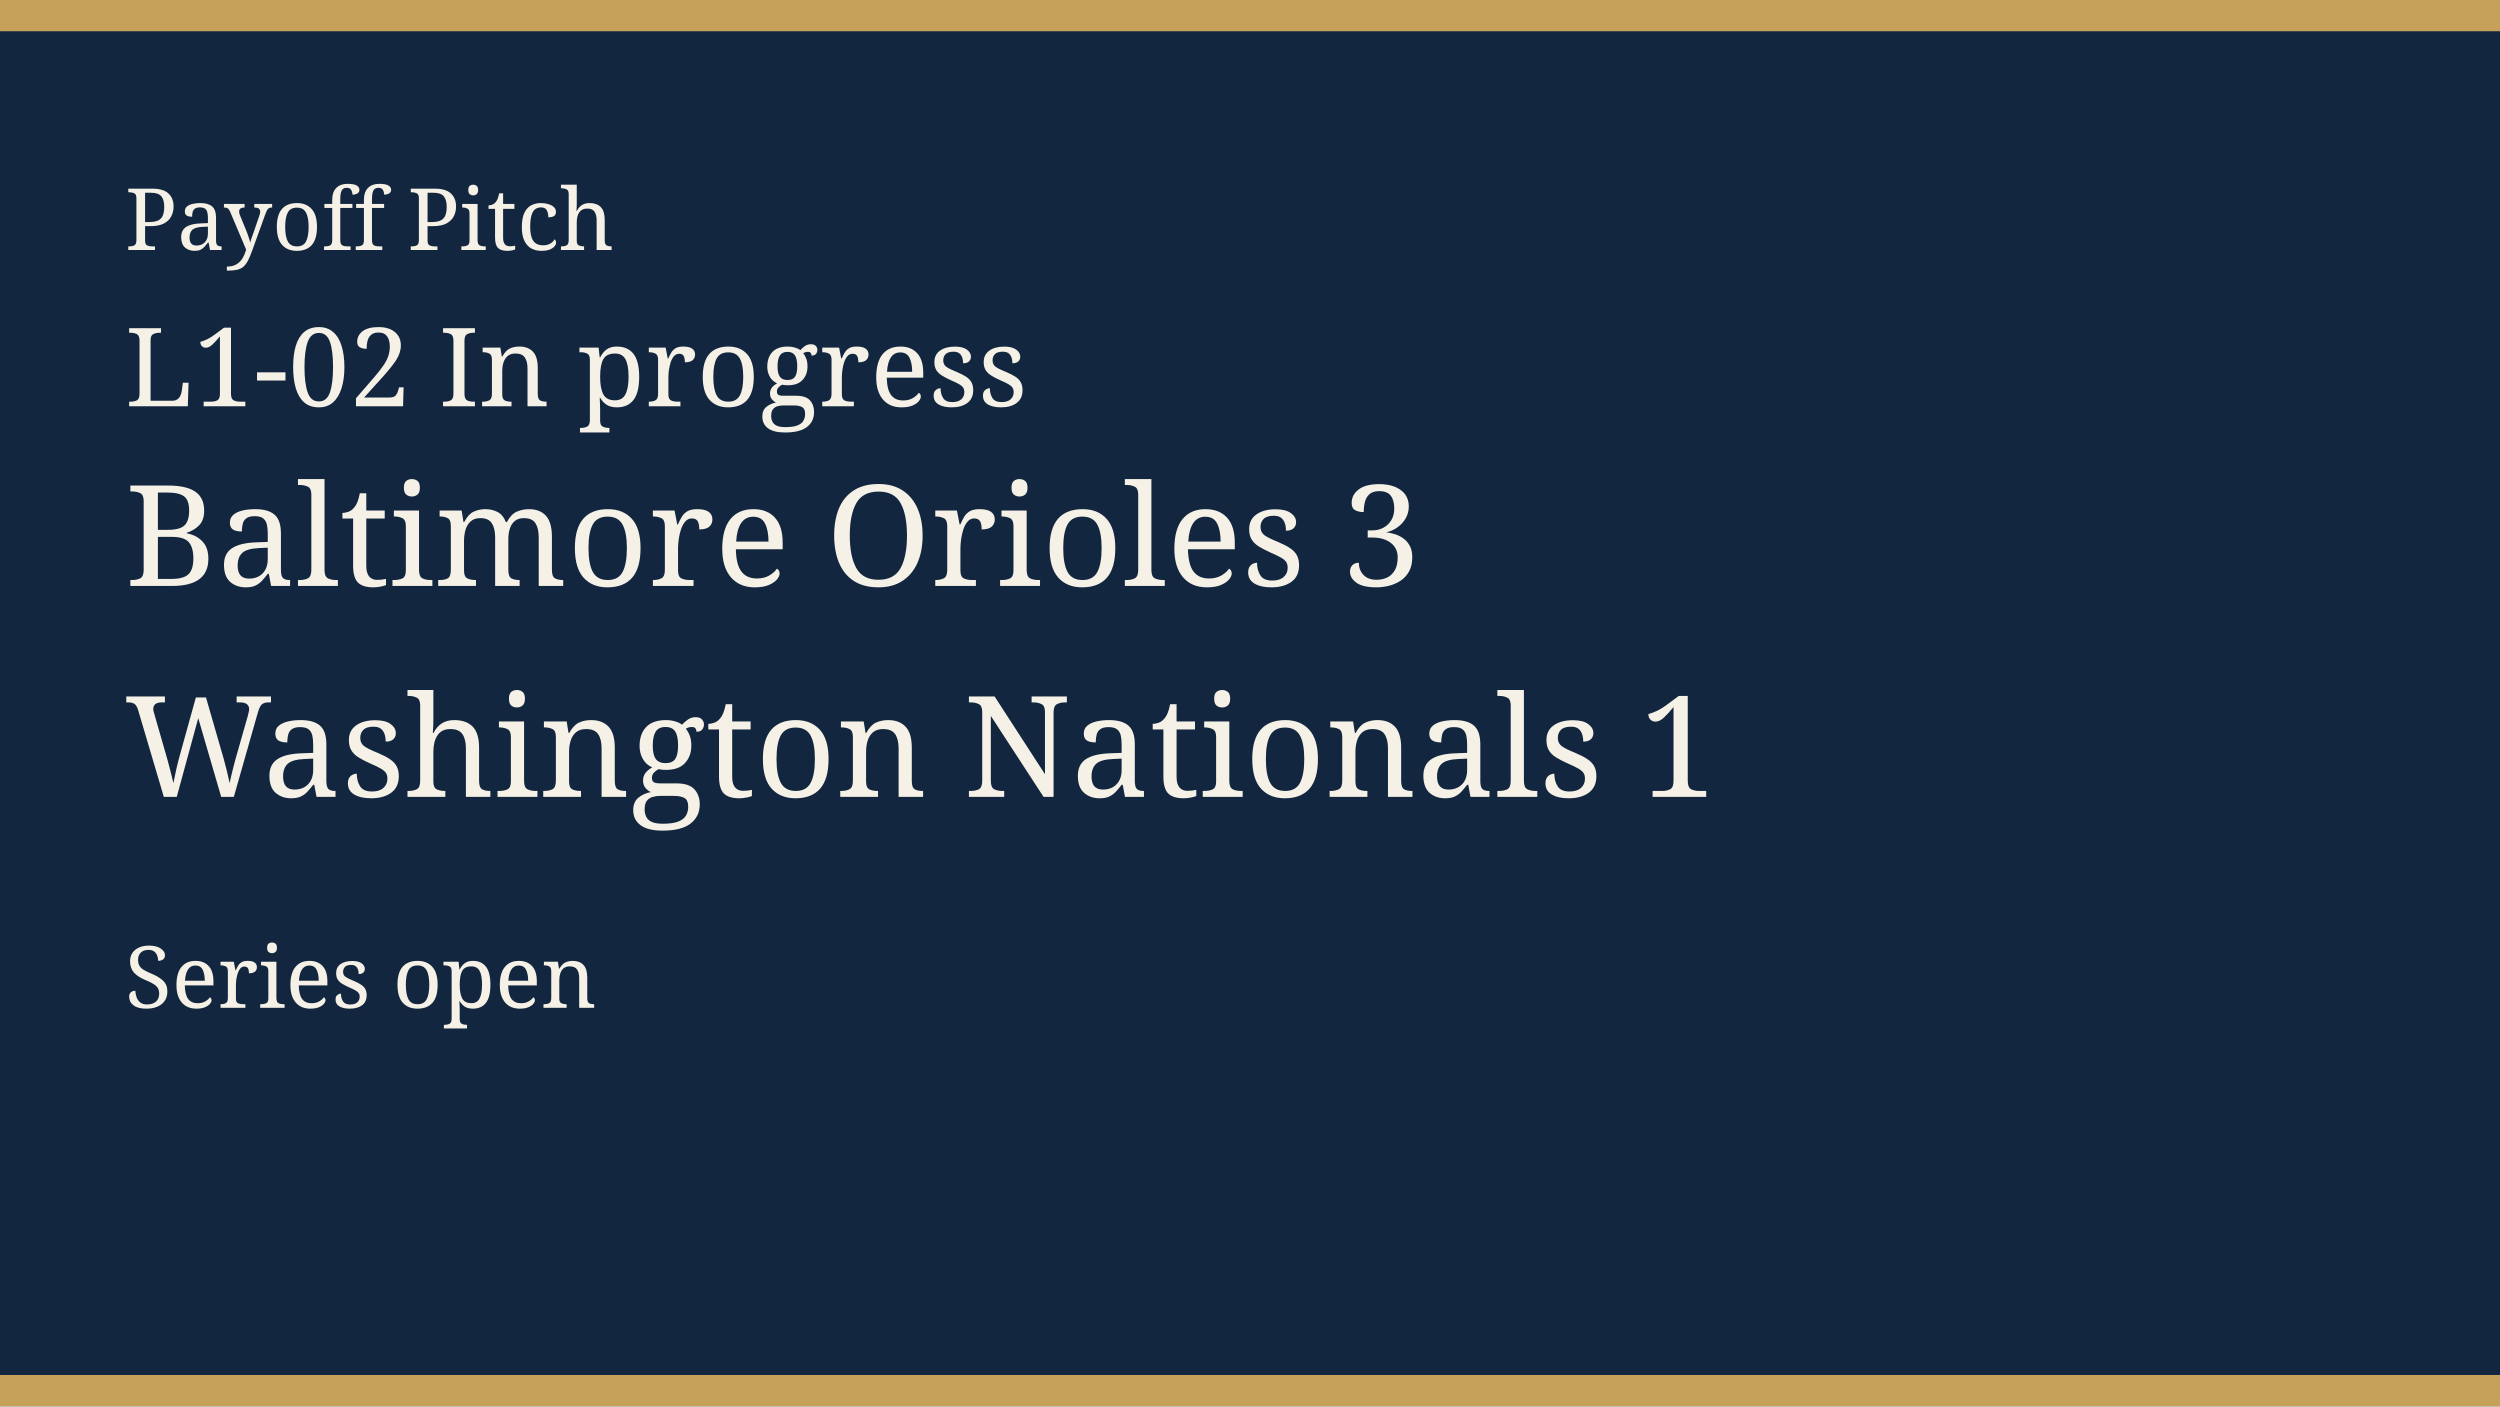
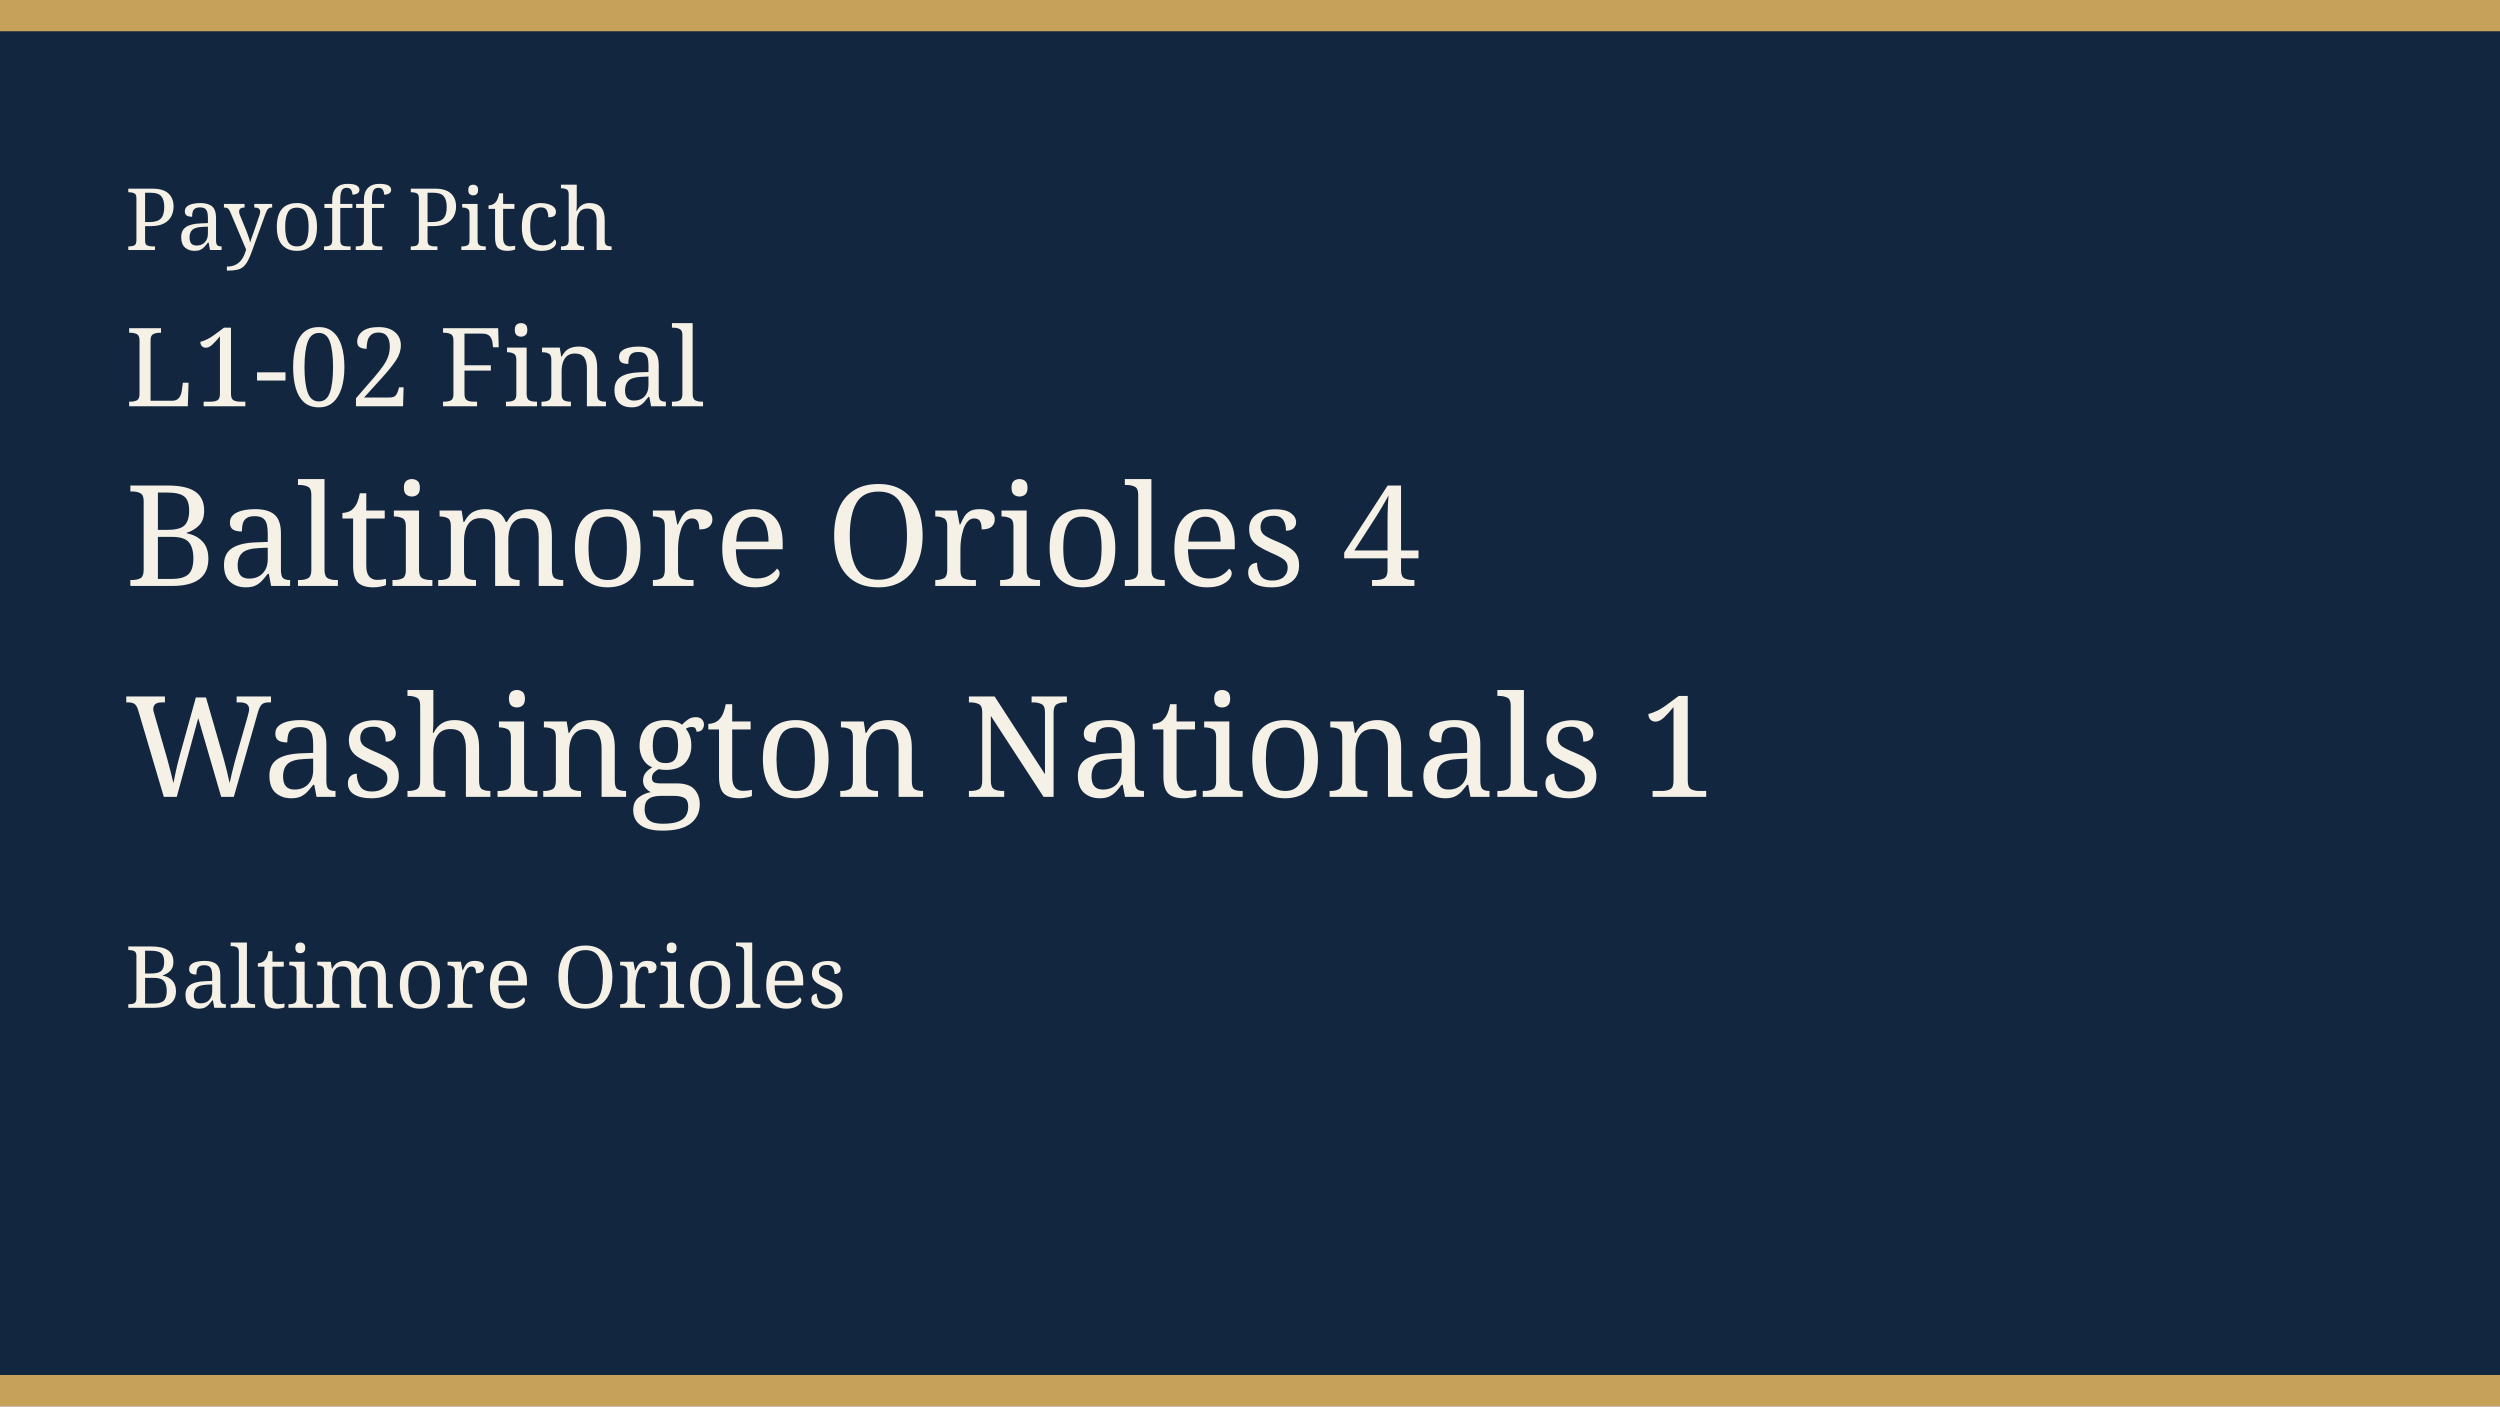
<svg xmlns="http://www.w3.org/2000/svg" width="640" height="360" viewBox="0 0 640 360" role="img">
  <rect width="640" height="360" fill="#12263f" />
  <rect width="640" height="8" fill="#c6a15a" />
  <rect y="352" width="640" height="8" fill="#c6a15a" />
  <text x="32" y="64" fill="#f6f1e6" font-family="Georgia, serif" font-size="22">Payoff Pitch</text>
-   <text x="32" y="104" fill="#f6f1e6" font-family="Georgia, serif" font-size="28">L1-02 In progress</text>
-   <text x="32" y="150" fill="#f6f1e6" font-family="Georgia, serif" font-size="36">Baltimore Orioles 3</text>
+   <text x="32" y="104" fill="#f6f1e6" font-family="Georgia, serif" font-size="28">L1-02 Final</text>
+   <text x="32" y="150" fill="#f6f1e6" font-family="Georgia, serif" font-size="36">Baltimore Orioles 4</text>
  <text x="32" y="204" fill="#f6f1e6" font-family="Georgia, serif" font-size="36">Washington Nationals 1</text>
-   <text x="32" y="258" fill="#f6f1e6" font-family="Georgia, serif" font-size="22">Series open</text>
+   <text x="32" y="258" fill="#f6f1e6" font-family="Georgia, serif" font-size="22">Baltimore Orioles</text>
</svg>
